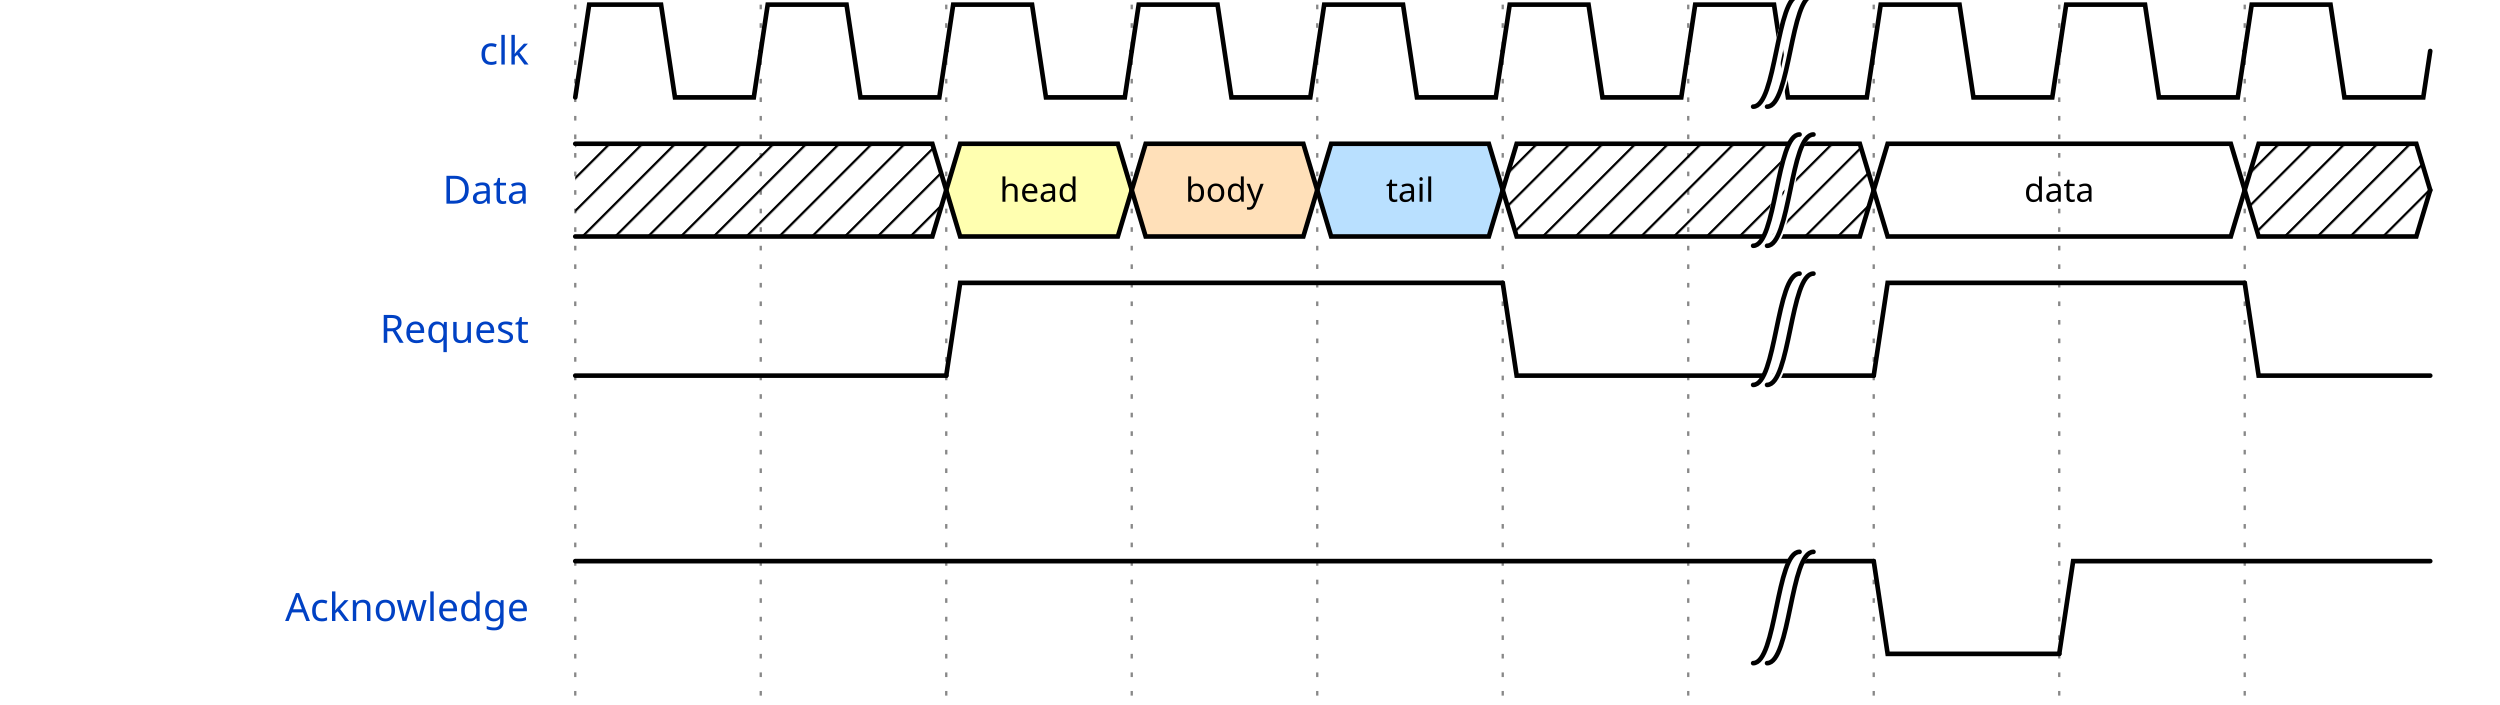
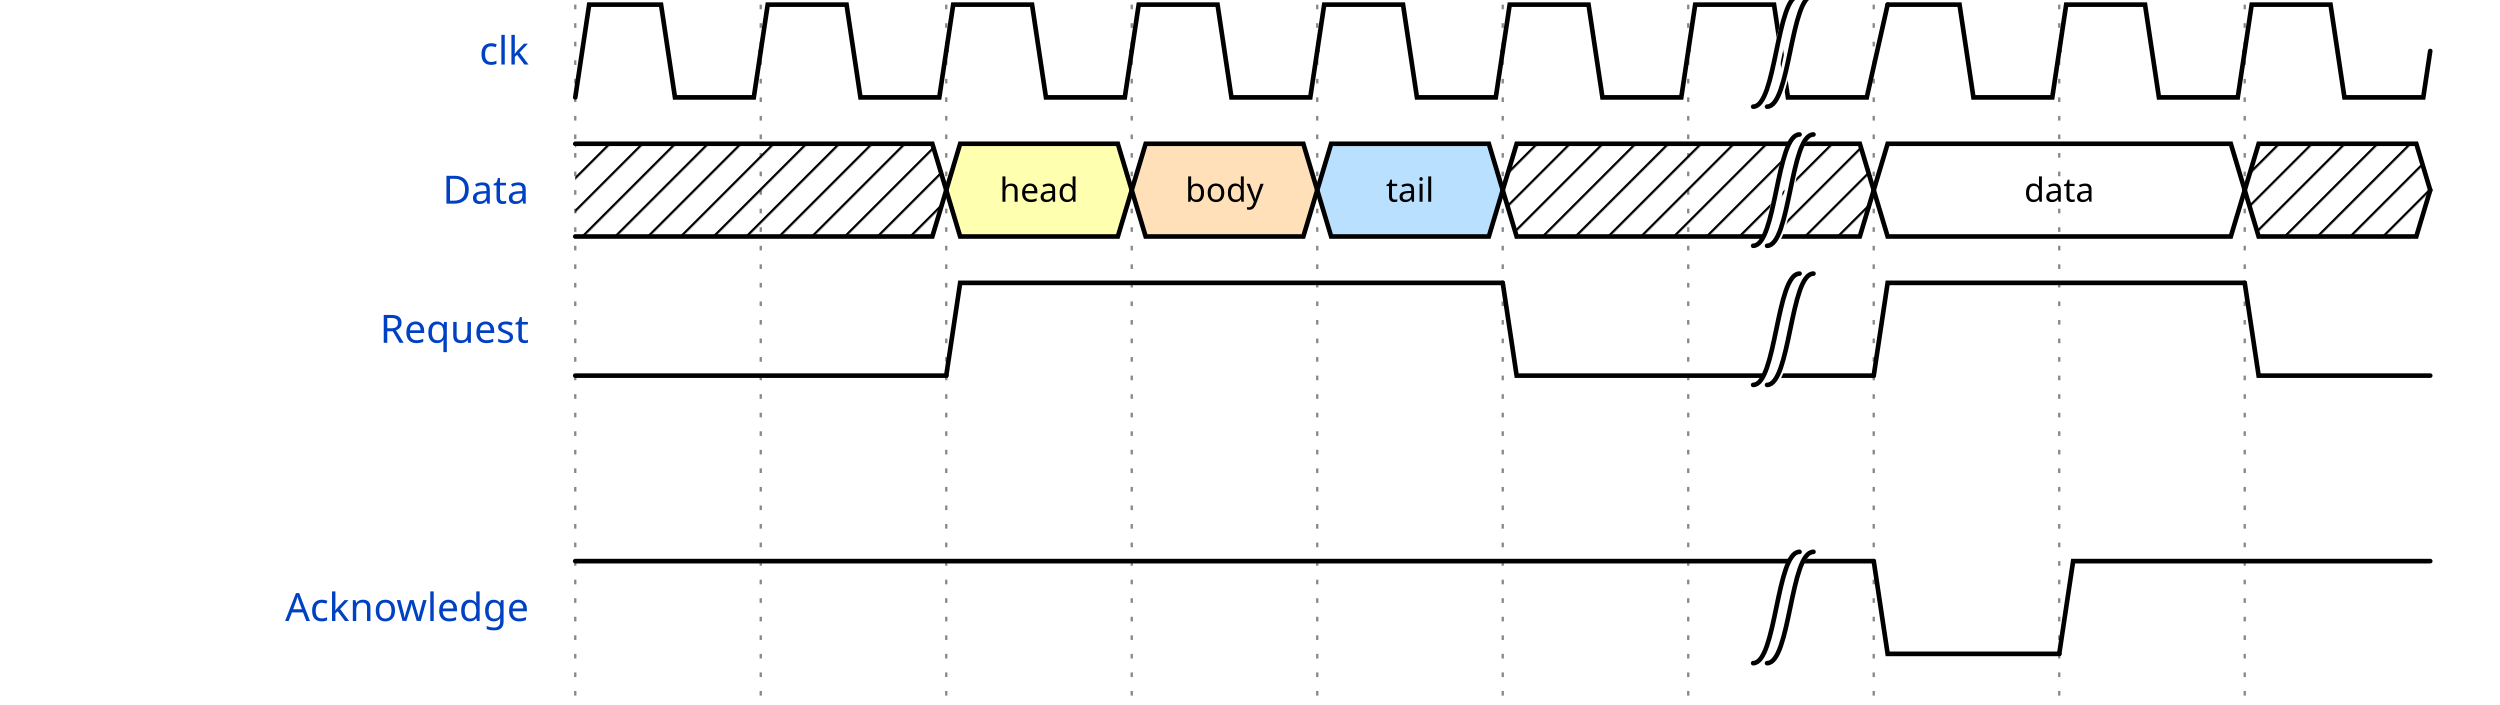
<svg xmlns="http://www.w3.org/2000/svg" width="532" height="150" viewBox="-1 -1 533 152">
  <style>
.title {fill: rgba(0, 65, 196, 255);font-weight: 500;font-size: 0.700em;font-family: Fira Mono;text-align: right;text-anchor: end;dominant-baseline: middle;alignment-baseline: central;}
.text {fill: rgba(0, 0, 0, 255);font-size: 0.900em;font-style: normal;font-variant: normal;font-weight: 500;font-stretch: normal;text-align: center;font-family: Fira Mono;}
.attr {fill: rgba(0, 0, 0, 255);font-size: 9.000px;font-style: normal;font-variant: normal;font-weight: 200;font-stretch: normal;text-align: center;font-family: Fira Mono;text-anchor: middle;dominant-baseline: middle;alignment-baseline: central;}
.path {fill: none;stroke: rgba(0, 0, 0, 255);stroke-width: 1;stroke-linecap: round;stroke-linejoin: miter;stroke-miterlimit: 4;stroke-dasharray: none;}
.stripe {fill: none;stroke: rgba(0, 0, 0, 255);stroke-width: 0.5;stroke-linecap: round;stroke-linejoin: miter;stroke-miterlimit: 4;stroke-dasharray: none;}
.data {fill: rgba(0, 0, 0, 255);font-size: 0.600em;font-style: normal;font-variant: normal;font-weight: 500;font-stretch: normal;text-align: center;font-family: Fira Mono;text-anchor: middle;dominant-baseline: middle;alignment-baseline: central;}
.arrow {fill: rgba(0, 0, 0, 255);stroke: none;}
.hide {fill: rgba(255, 255, 255, 255);stroke: rgba(255, 255, 255, 255);stroke-width: 2;}
.hatch {fill: url(#diagonalHatch);}
.s2-polygon {fill: rgba(0, 0, 0, 0);stroke: none;}
.s3-polygon {fill: rgba(255, 255, 176, 255);stroke: none;}
.s4-polygon {fill: rgba(255, 224, 185, 255);stroke: none;}
.s5-polygon {fill: rgba(185, 224, 255, 255);stroke: none;}
.tick {stroke: rgba(136, 136, 136, 255);stroke-width: 0.5;stroke-dasharray: 1, 3;}
.big_gap {stroke: rgba(136, 136, 136, 255);stroke-width: 0.5;stroke-dasharray: none;}
.edge {fill: none;stroke: rgba(0, 0, 255, 255);stroke-width: 1;}
.edge-arrow {fill: rgba(0, 0, 255, 255);stroke: none;overflow: visible;}
.edge-text {font-family: Fira Mono;font-size: 0.625em;fill: rgba(0, 0, 0, 255);filter: #solid;transform: translate(0, 2.5px);text-anchor: middle;}
.edge-background {fill: rgba(255, 255, 255, 255);stroke: rgba(255, 255, 255, 255);stroke-width: 2;}
.border {stroke-width: 1.25;stroke: rgba(0, 0, 0, 255);}
.h1 {fill: rgba(0, 0, 0, 255);font-size: 15.258px;font-weight: bold;font-family: Fira Mono;text-align: left;dominant-baseline: middle;}
.h2 {fill: rgba(0, 0, 0, 255);font-size: 12.208px;font-weight: bold;font-family: Fira Mono;text-align: left;dominant-baseline: middle;}
.h3 {fill: rgba(0, 0, 0, 255);font-size: 9.767px;font-weight: bold;font-family: Fira Mono;text-align: left;dominant-baseline: middle;}
.h4 {fill: rgba(0, 0, 0, 255);font-size: 7.817px;font-weight: bold;font-family: Fira Mono;text-align: left;dominant-baseline: middle;}
.h5 {fill: rgba(0, 0, 0, 255);font-size: 6.250px;font-weight: bold;font-family: Fira Mono;text-align: left;dominant-baseline: middle;}
.h6 {fill: rgba(0, 0, 0, 255);font-size: 5.000px;font-weight: bold;font-family: Fira Mono;text-align: left;dominant-baseline: middle;}
.reg-data {fill: rgba(0, 0, 0, 255);font-size: 0.800em;font-style: normal;font-variant: normal;font-weight: 500;font-stretch: normal;text-align: center;font-family: Fira Mono;text-anchor: middle;dominant-baseline: middle;alignment-baseline: central;}
.reg-pos {fill: rgba(0, 0, 0, 255);font-size: 0.600em;font-style: normal;font-variant: normal;font-weight: 500;font-stretch: normal;text-align: center;font-family: Fira Mono;text-anchor: middle;dominant-baseline: middle;alignment-baseline: central;}</style>
  <defs>
    <pattern id="diagonalHatch" width="5" height="5" patternTransform="rotate(45 0 0)" patternUnits="userSpaceOnUse">
      <line x1="0" y1="0" x2="0" y2="5" style="stroke:black; stroke-width:1" />
    </pattern>
    <marker id="arrow" viewBox="0 0 10 10" refX="10" refY="5" markerWidth="7" markerHeight="7" markerUnits="userSpaceOnUse" orient="auto-start-reverse" style="fill:#00F;">
      <path d="M 0 0 L 10 5 L 0 10 z" />
    </marker>
    <filter x="0" y="0" width="1" height="1" id="solid">
      <feFlood flood-color="white" />
      <feComposite in="SourceGraphic" />
    </filter>
  </defs>
  <g id="a">
    <g id="ticks_6" transform="translate(120, 0)">
      <path d="M0,0 L0,150" class="tick" style="fill: none;" />
      <path d="M40,0 L40,150" class="tick" style="fill: none;" />
      <path d="M80,0 L80,150" class="tick" style="fill: none;" />
      <path d="M120,0 L120,150" class="tick" style="fill: none;" />
      <path d="M160,0 L160,150" class="tick" style="fill: none;" />
      <path d="M200,0 L200,150" class="tick" style="fill: none;" />
      <path d="M240,0 L240,150" class="tick" style="fill: none;" />
      <path d="M280,0 L280,150" class="tick" style="fill: none;" />
      <path d="M320,0 L320,150" class="tick" style="fill: none;" />
      <path d="M360,0 L360,150" class="tick" style="fill: none;" />
    </g>
    <g id="clk" transform="translate(120, 0)">
      <text x="-10" y="10" class="title" style="stroke: none;">clk</text>
      <g data-symbol="p" transform="translate(0, 0)" class="s2">
        <path d="M0,20 L3,0 L18.5,0 L21.5,20 L38.5,20 L40,10" class="path" style="fill: none;" />
      </g>
      <g data-symbol="p" transform="translate(40, 0)" class="s2">
        <path d="M0,10 L1.5,0 L18.5,0 L21.5,20 L38.5,20 L40,10" class="path" style="fill: none;" />
      </g>
      <g data-symbol="p" transform="translate(80, 0)" class="s2">
        <path d="M0,10 L1.5,0 L18.5,0 L21.5,20 L38.5,20 L40,10" class="path" style="fill: none;" />
      </g>
      <g data-symbol="p" transform="translate(120, 0)" class="s2">
        <path d="M0,10 L1.5,0 L18.5,0 L21.5,20 L38.5,20 L40,10" class="path" style="fill: none;" />
      </g>
      <g data-symbol="p" transform="translate(160, 0)" class="s2">
        <path d="M0,10 L1.5,0 L18.5,0 L21.5,20 L38.5,20 L40,10" class="path" style="fill: none;" />
      </g>
      <g data-symbol="p" transform="translate(200, 0)" class="s2">
        <path d="M0,10 L1.5,0 L18.5,0 L21.5,20 L38.5,20 L40,10" class="path" style="fill: none;" />
      </g>
      <g data-symbol="p" transform="translate(240, 0)" class="s2">
-         <path d="M0,10 L1.5,0 L18.5,0 L21.5,20 L38.5,20 L40,10" class="path" style="fill: none;" />
+         <path d="M0,10 L1.5,0 L18.5,0 L21.5,20 L38.5,20 L43,0" class="path" style="fill: none;" />
      </g>
      <g data-symbol="|" transform="translate(257, 0)" class="s2">
        <path d="M0,22 C5,22 5,-4 10,-4 L7,0 C2,0 2,24 -3,24 z" class="hide" style="fill: none;" />
        <path d="M0,22 C5,22 5,-2 10,-2" class="path" style="fill: none;" />
        <path d="M-3,22 C2,22 2,-2 7,-2" class="path" style="fill: none;" />
      </g>
      <g data-symbol="p" transform="translate(280, 0)" class="s2">
-         <path d="M0,10 L1.5,0 L18.5,0 L21.5,20 L38.5,20 L40,10" class="path" style="fill: none;" />
+         <path d="M3,0 L18.5,0 L21.5,20 L38.5,20 L40,10" class="path" style="fill: none;" />
      </g>
      <g data-symbol="p" transform="translate(320, 0)" class="s2">
        <path d="M0,10 L1.5,0 L18.5,0 L21.5,20 L38.5,20 L40,10" class="path" style="fill: none;" />
      </g>
      <g data-symbol="p" transform="translate(360, 0)" class="s2">
        <path d="M0,10 L1.5,0 L18.5,0 L21.5,20 L38.5,20 L40,10" class="path" style="fill: none;" />
      </g>
    </g>
    <g id="Data" transform="translate(120, 30)">
      <text x="-10" y="10" class="title" style="stroke: none;">Data</text>
      <g data-symbol="x" transform="translate(0, 0)" class="s2">
        <polygon points="0, 0 3, 0 77, 0 80, 10 77, 20 3, 20 0, 20 " class="hatch" style="" />
        <path d="M0,0 L3,0 L77,0 L80,10" class="path" style="fill: none;" />
        <path d="M0,20 L3,20 L77,20 L80,10" class="path" style="fill: none;" />
      </g>
      <g data-symbol="3" transform="translate(80, 0)" class="s3">
        <polygon points="0, 10 3, 0 37, 0 40, 10 37, 20 3, 20 0, 10 " class="s3-polygon" style="" />
        <path d="M0,10 L3,0 L37,0 L40,10" class="path" style="fill: none;" />
        <path d="M0,10 L3,20 L37,20 L40,10" class="path" style="fill: none;" />
        <text x="20" y="10" class="data" style="stroke: none;">head</text>
      </g>
      <g data-symbol="4" transform="translate(120, 0)" class="s4">
        <polygon points="0, 10 3, 0 37, 0 40, 10 37, 20 3, 20 0, 10 " class="s4-polygon" style="" />
        <path d="M0,10 L3,0 L37,0 L40,10" class="path" style="fill: none;" />
        <path d="M0,10 L3,20 L37,20 L40,10" class="path" style="fill: none;" />
        <text x="20" y="10" class="data" style="stroke: none;">body</text>
      </g>
      <g data-symbol="5" transform="translate(160, 0)" class="s5">
        <polygon points="0, 10 3, 0 37, 0 40, 10 37, 20 3, 20 0, 10 " class="s5-polygon" style="" />
        <path d="M0,10 L3,0 L37,0 L40,10" class="path" style="fill: none;" />
        <path d="M0,10 L3,20 L37,20 L40,10" class="path" style="fill: none;" />
        <text x="20" y="10" class="data" style="stroke: none;">tail</text>
      </g>
      <g data-symbol="x" transform="translate(200, 0)" class="s2">
        <polygon points="0, 10 3, 0 77, 0 80, 10 77, 20 3, 20 0, 10 " class="hatch" style="" />
        <path d="M0,10 L3,0 L77,0 L80,10" class="path" style="fill: none;" />
        <path d="M0,10 L3,20 L77,20 L80,10" class="path" style="fill: none;" />
      </g>
      <g data-symbol="|" transform="translate(257, 0)" class="s2">
        <path d="M0,22 C5,22 5,-4 10,-4 L7,0 C2,0 2,24 -3,24 z" class="hide" style="fill: none;" />
        <path d="M0,22 C5,22 5,-2 10,-2" class="path" style="fill: none;" />
        <path d="M-3,22 C2,22 2,-2 7,-2" class="path" style="fill: none;" />
      </g>
      <g data-symbol="=" transform="translate(280, 0)" class="s2">
        <polygon points="0, 10 3, 0 77, 0 80, 10 77, 20 3, 20 0, 10 " class="s2-polygon" style="" />
        <path d="M0,10 L3,0 L77,0 L80,10" class="path" style="fill: none;" />
        <path d="M0,10 L3,20 L77,20 L80,10" class="path" style="fill: none;" />
        <text x="40" y="10" class="data" style="stroke: none;">data</text>
      </g>
      <g data-symbol="x" transform="translate(360, 0)" class="s2">
        <polygon points="0, 10 3, 0 37, 0 40, 10 37, 20 3, 20 0, 10 " class="hatch" style="" />
        <path d="M0,10 L3,0 L37,0 L40,10" class="path" style="fill: none;" />
        <path d="M0,10 L3,20 L37,20 L40,10" class="path" style="fill: none;" />
      </g>
    </g>
    <g id="Request" transform="translate(120, 60)">
      <text x="-10" y="10" class="title" style="stroke: none;">Request</text>
      <g data-symbol="0" transform="translate(0, 0)" class="s2">
        <path d="M0,20 L1.5,20 L3,20 L80,20" class="path" style="fill: none;" />
      </g>
      <g data-symbol="1" transform="translate(80, 0)" class="s2">
        <path d="M0,20 L1.5,10 L3,0 L120,0" class="path" style="fill: none;" />
      </g>
      <g data-symbol="0" transform="translate(200, 0)" class="s2">
        <path d="M0,0 L1.5,10 L3,20 L80,20" class="path" style="fill: none;" />
      </g>
      <g data-symbol="|" transform="translate(257, 0)" class="s2">
        <path d="M0,22 C5,22 5,-4 10,-4 L7,0 C2,0 2,24 -3,24 z" class="hide" style="fill: none;" />
        <path d="M0,22 C5,22 5,-2 10,-2" class="path" style="fill: none;" />
        <path d="M-3,22 C2,22 2,-2 7,-2" class="path" style="fill: none;" />
      </g>
      <g data-symbol="1" transform="translate(280, 0)" class="s2">
        <path d="M0,20 L1.5,10 L3,0 L80,0" class="path" style="fill: none;" />
      </g>
      <g data-symbol="0" transform="translate(360, 0)" class="s2">
        <path d="M0,0 L1.5,10 L3,20 L40,20" class="path" style="fill: none;" />
      </g>
    </g>
    <g id="Acknowledge" transform="translate(120, 120)">
      <text x="-10" y="10" class="title" style="stroke: none;">Acknowledge</text>
      <g data-symbol="1" transform="translate(0, 0)" class="s2">
        <path d="M0,0 L1.5,0 L3,0 L280,0" class="path" style="fill: none;" />
      </g>
      <g data-symbol="|" transform="translate(257, 0)" class="s2">
        <path d="M0,22 C5,22 5,-4 10,-4 L7,0 C2,0 2,24 -3,24 z" class="hide" style="fill: none;" />
        <path d="M0,22 C5,22 5,-2 10,-2" class="path" style="fill: none;" />
        <path d="M-3,22 C2,22 2,-2 7,-2" class="path" style="fill: none;" />
      </g>
      <g data-symbol="0" transform="translate(280, 0)" class="s2">
        <path d="M0,0 L1.5,10 L3,20 L40,20" class="path" style="fill: none;" />
      </g>
      <g data-symbol="1" transform="translate(320, 0)" class="s2">
        <path d="M0,20 L1.5,10 L3,0 L80,0" class="path" style="fill: none;" />
      </g>
    </g>
  </g>
</svg>
